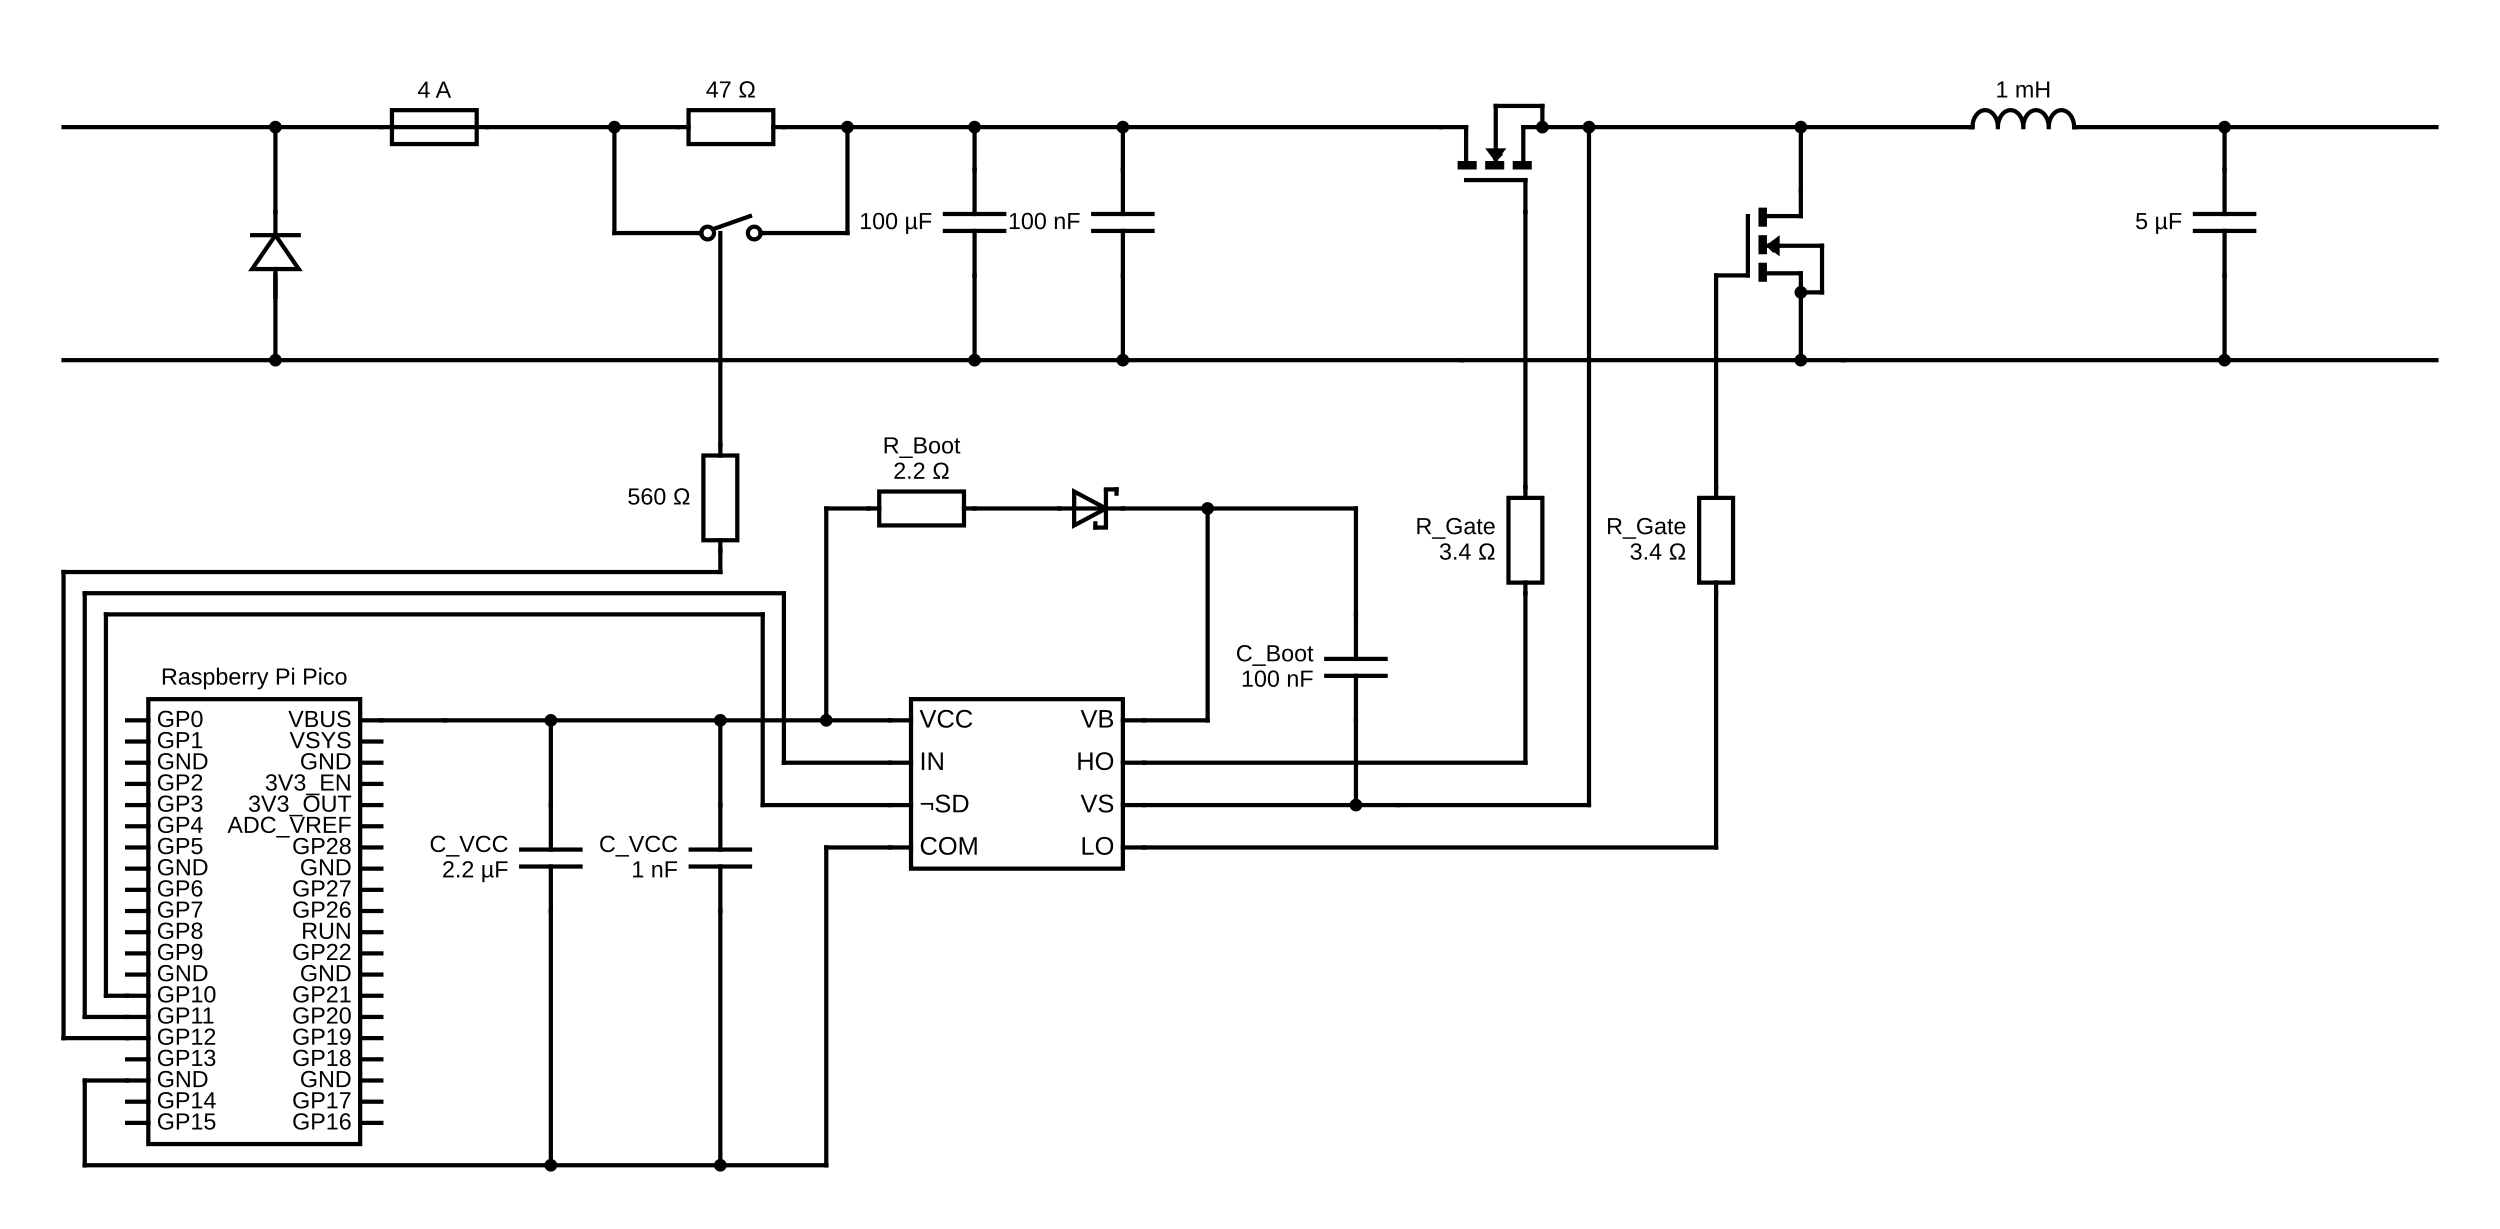
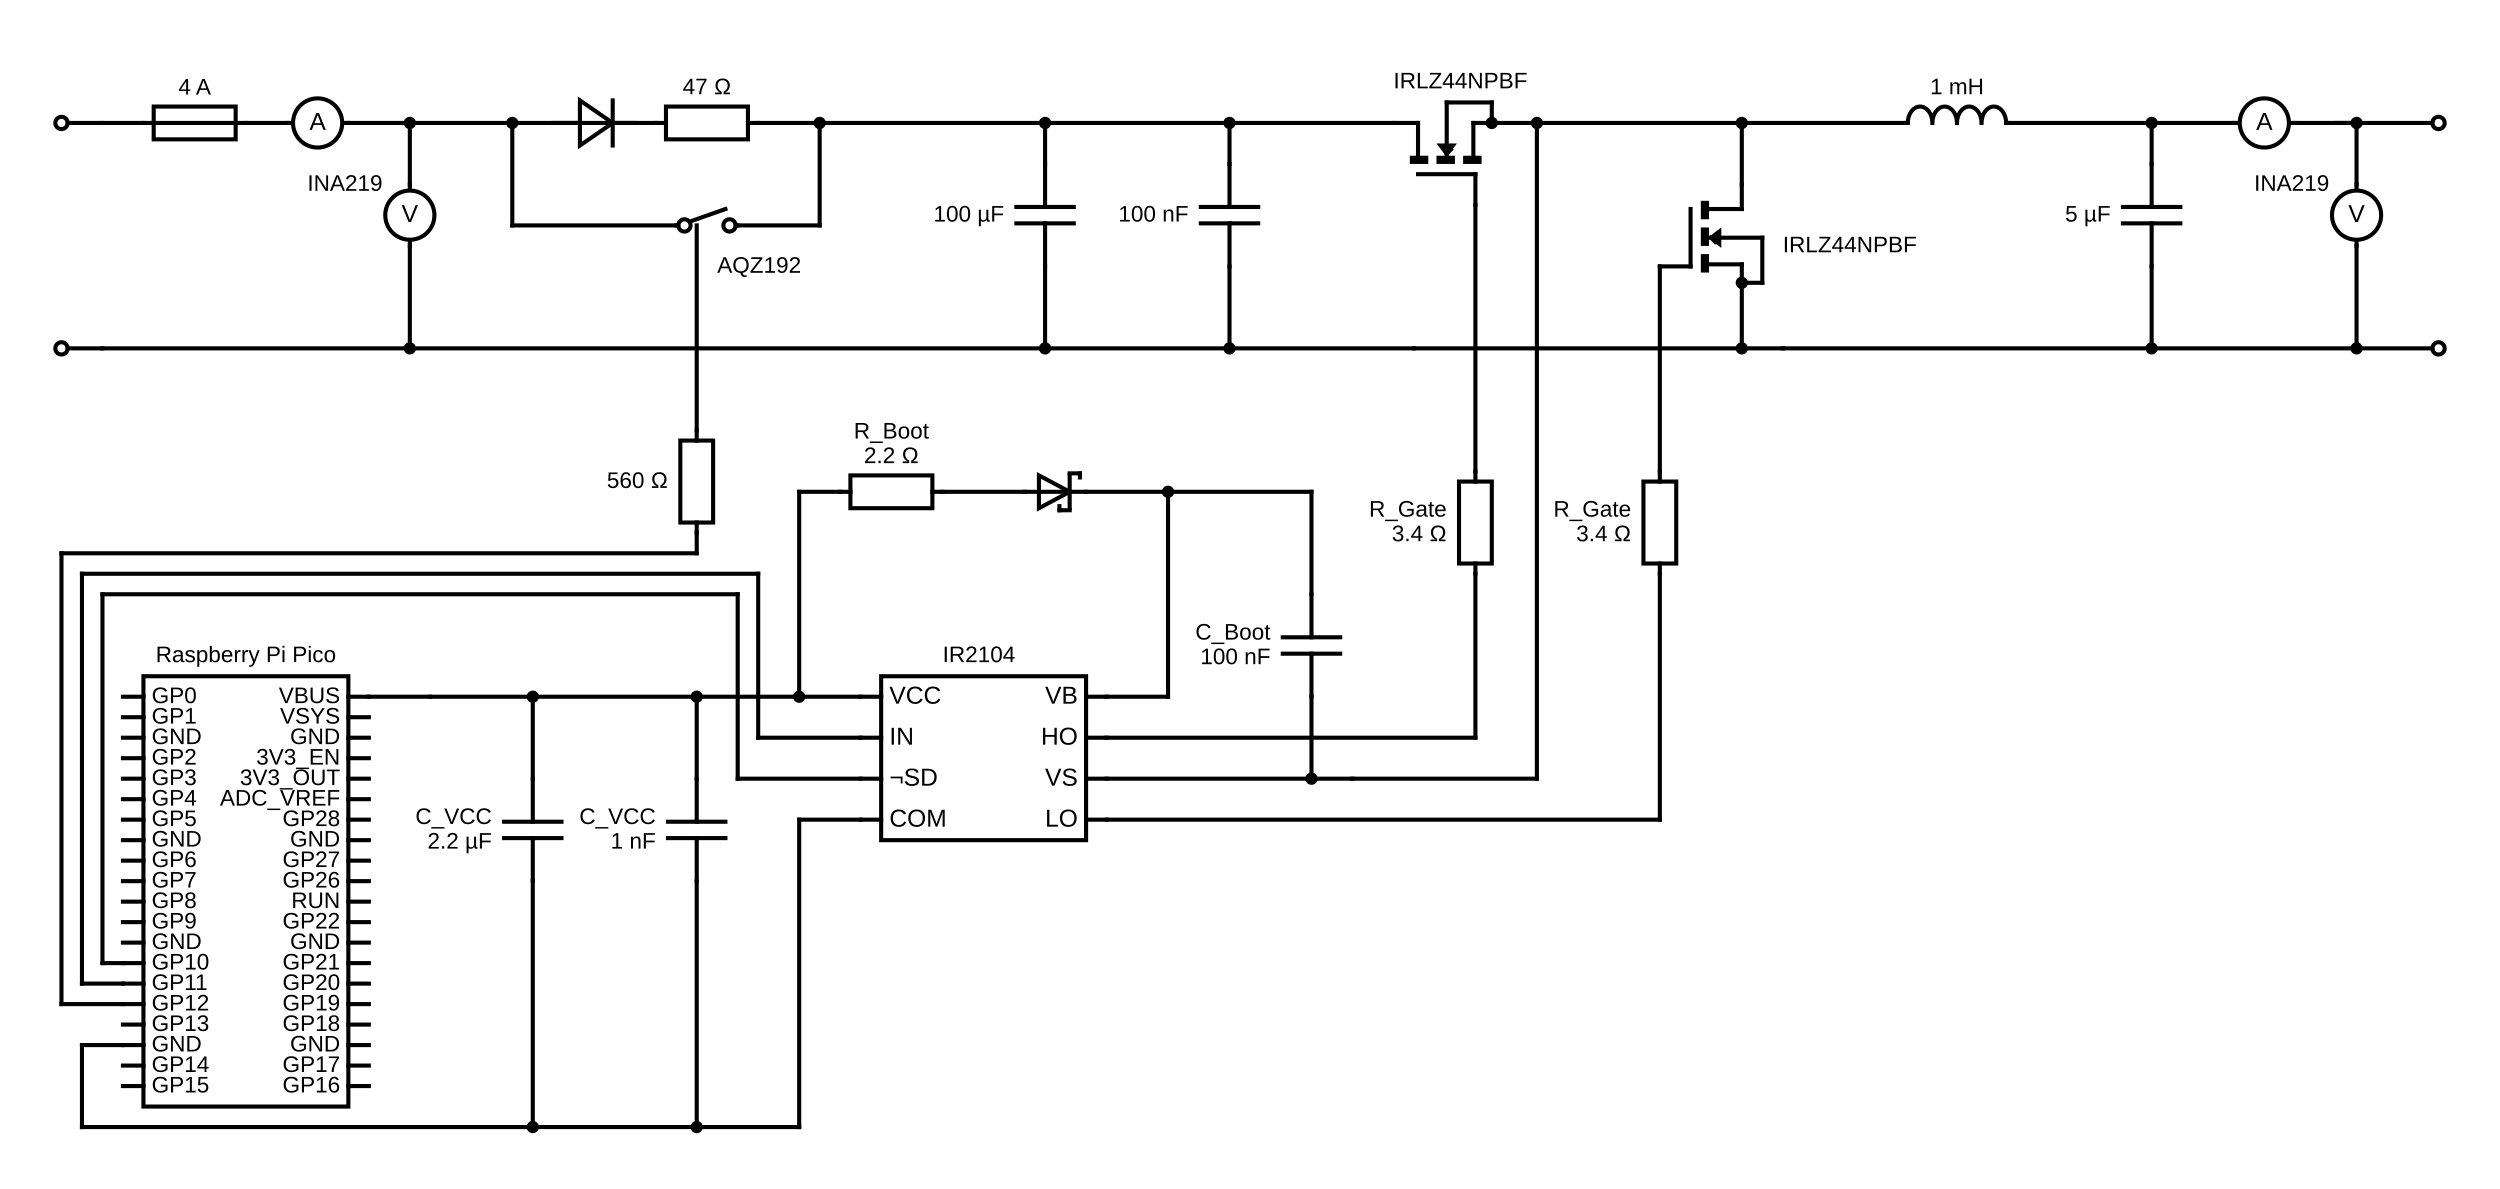
- <svg xmlns="http://www.w3.org/2000/svg" version="1.1" width="1180" height="580">
+ <svg xmlns="http://www.w3.org/2000/svg" version="1.1" width="1220" height="580">
+   <text x="350" y="130" style="font-family:Arial;font-size:11px;text-anchor:start" dominant-baseline="middle" transform="rotate(0, 350, 130)">AQZ192</text>
+   <text x="1100" y="90" style="font-family:Arial;font-size:11px;text-anchor:start" dominant-baseline="middle" transform="rotate(0, 1100, 90)">INA219</text>
+   <text x="150" y="90" style="font-family:Arial;font-size:11px;text-anchor:start" dominant-baseline="middle" transform="rotate(0, 150, 90)">INA219</text>
+   <text x="870" y="120" style="font-family:Arial;font-size:11px;text-anchor:start" dominant-baseline="middle" transform="rotate(0, 870, 120)">IRLZ44NPBF</text>
+   <text x="680" y="40" style="font-family:Arial;font-size:11px;text-anchor:start" dominant-baseline="middle" transform="rotate(0, 680, 40)">IRLZ44NPBF</text>
+   <line x1="120" y1="60" x2="140" y2="60" style="stroke:rgb(0, 0, 0);stroke-linecap:square;stroke-width:2" />
+   <line x1="200" y1="60" x2="200" y2="90" style="stroke:rgb(0, 0, 0);stroke-linecap:square;stroke-width:2" />
+   <line x1="200" y1="120" x2="200" y2="170" style="stroke:rgb(0, 0, 0);stroke-linecap:square;stroke-width:2" />
+   <line x1="1150" y1="60" x2="1150" y2="90" style="stroke:rgb(0, 0, 0);stroke-linecap:square;stroke-width:2" />
+   <line x1="1120" y1="60" x2="1150" y2="60" style="stroke:rgb(0, 0, 0);stroke-linecap:square;stroke-width:2" />
+   <line x1="1150" y1="120" x2="1150" y2="170" style="stroke:rgb(0, 0, 0);stroke-linecap:square;stroke-width:2" />
+   <line x1="140" y1="60" x2="142" y2="60" style="stroke:rgb(0, 0, 0);stroke-linecap:square;stroke-width:2" />
+   <line x1="168" y1="60" x2="170" y2="60" style="stroke:rgb(0, 0, 0);stroke-linecap:square;stroke-width:2" />
+   <ellipse cx="155" cy="60" rx="12" ry="12" style="fill-opacity:0;fill:rgb(0, 0, 0);stroke:rgb(0, 0, 0);stroke-width:2" />
+   <text x="155" y="60" style="font-family:Arial;font-size:12px;text-anchor:middle" dominant-baseline="middle" transform="rotate(0, 155, 60)">A</text>
+   <line x1="200" y1="90" x2="200" y2="92" style="stroke:rgb(0, 0, 0);stroke-linecap:square;stroke-width:2" />
+   <line x1="200" y1="118" x2="200" y2="120" style="stroke:rgb(0, 0, 0);stroke-linecap:square;stroke-width:2" />
+   <ellipse cx="200" cy="105" rx="12" ry="12" style="fill-opacity:0;fill:rgb(0, 0, 0);stroke:rgb(0, 0, 0);stroke-width:2" />
+   <text x="200" y="105" style="font-family:Arial;font-size:12px;text-anchor:middle" dominant-baseline="middle" transform="rotate(0, 200, 105)">V</text>
+   <text x="22" y="170" style="font-family:Arial;font-size:12px;text-anchor:end" dominant-baseline="middle" transform="rotate(0, 22, 170)" />
+   <line x1="33" y1="170" x2="50" y2="170" style="stroke:rgb(0, 0, 0);stroke-linecap:square;stroke-width:2" />
+   <ellipse cx="30" cy="170" rx="3" ry="3" style="fill-opacity:0;fill:rgb(0, 0, 0);stroke:rgb(0, 0, 0);stroke-width:2" />
+   <text x="1198" y="170" style="font-family:Arial;font-size:12px;text-anchor:start" dominant-baseline="middle" transform="rotate(0, 1198, 170)" />
+   <line x1="1150" y1="170" x2="1187" y2="170" style="stroke:rgb(0, 0, 0);stroke-linecap:square;stroke-width:2" />
+   <ellipse cx="1190" cy="170" rx="3" ry="3" style="fill-opacity:0;fill:rgb(0, 0, 0);stroke:rgb(0, 0, 0);stroke-width:2" />
+   <text x="22" y="60" style="font-family:Arial;font-size:12px;text-anchor:end" dominant-baseline="middle" transform="rotate(0, 22, 60)" />
+   <line x1="33" y1="60" x2="50" y2="60" style="stroke:rgb(0, 0, 0);stroke-linecap:square;stroke-width:2" />
+   <ellipse cx="30" cy="60" rx="3" ry="3" style="fill-opacity:0;fill:rgb(0, 0, 0);stroke:rgb(0, 0, 0);stroke-width:2" />
+   <text x="1198" y="60" style="font-family:Arial;font-size:12px;text-anchor:start" dominant-baseline="middle" transform="rotate(0, 1198, 60)" />
+   <line x1="1140" y1="60" x2="1187" y2="60" style="stroke:rgb(0, 0, 0);stroke-linecap:square;stroke-width:2" />
+   <ellipse cx="1190" cy="60" rx="3" ry="3" style="fill-opacity:0;fill:rgb(0, 0, 0);stroke:rgb(0, 0, 0);stroke-width:2" />
+   <text x="460" y="320" style="font-family:Arial;font-size:11px;text-anchor:start" dominant-baseline="middle" transform="rotate(0, 460, 320)">IR2104</text>
+   <line x1="1090" y1="60" x2="1092" y2="60" style="stroke:rgb(0, 0, 0);stroke-linecap:square;stroke-width:2" />
+   <line x1="1118" y1="60" x2="1120" y2="60" style="stroke:rgb(0, 0, 0);stroke-linecap:square;stroke-width:2" />
+   <ellipse cx="1105" cy="60" rx="12" ry="12" style="fill-opacity:0;fill:rgb(0, 0, 0);stroke:rgb(0, 0, 0);stroke-width:2" />
+   <text x="1105" y="60" style="font-family:Arial;font-size:12px;text-anchor:middle" dominant-baseline="middle" transform="rotate(0, 1105, 60)">A</text>
+   <line x1="1150" y1="90" x2="1150" y2="92" style="stroke:rgb(0, 0, 0);stroke-linecap:square;stroke-width:2" />
+   <line x1="1150" y1="118" x2="1150" y2="120" style="stroke:rgb(0, 0, 0);stroke-linecap:square;stroke-width:2" />
+   <ellipse cx="1150" cy="105" rx="12" ry="12" style="fill-opacity:0;fill:rgb(0, 0, 0);stroke:rgb(0, 0, 0);stroke-width:2" />
+   <text x="1150" y="105" style="font-family:Arial;font-size:12px;text-anchor:middle" dominant-baseline="middle" transform="rotate(0, 1150, 105)">V</text>
  <line x1="30" y1="270" x2="30" y2="490" style="stroke:rgb(0, 0, 0);stroke-linecap:square;stroke-width:2" />
  <line x1="30" y1="490" x2="60" y2="490" style="stroke:rgb(0, 0, 0);stroke-linecap:square;stroke-width:2" />
  <line x1="40" y1="280" x2="40" y2="480" style="stroke:rgb(0, 0, 0);stroke-linecap:square;stroke-width:2" />
  <line x1="40" y1="480" x2="60" y2="480" style="stroke:rgb(0, 0, 0);stroke-linecap:square;stroke-width:2" />
  <line x1="50" y1="290" x2="50" y2="470" style="stroke:rgb(0, 0, 0);stroke-linecap:square;stroke-width:2" />
  <line x1="50" y1="470" x2="60" y2="470" style="stroke:rgb(0, 0, 0);stroke-linecap:square;stroke-width:2" />
  <line x1="30" y1="270" x2="340" y2="270" style="stroke:rgb(0, 0, 0);stroke-linecap:square;stroke-width:2" />
  <line x1="340" y1="260" x2="340" y2="270" style="stroke:rgb(0, 0, 0);stroke-linecap:square;stroke-width:2" />
  <line x1="50" y1="290" x2="360" y2="290" style="stroke:rgb(0, 0, 0);stroke-linecap:square;stroke-width:2" />
  <line x1="360" y1="290" x2="360" y2="380" style="stroke:rgb(0, 0, 0);stroke-linecap:square;stroke-width:2" />
  <line x1="360" y1="380" x2="420" y2="380" style="stroke:rgb(0, 0, 0);stroke-linecap:square;stroke-width:2" />
  <line x1="40" y1="280" x2="370" y2="280" style="stroke:rgb(0, 0, 0);stroke-linecap:square;stroke-width:2" />
  <line x1="370" y1="280" x2="370" y2="360" style="stroke:rgb(0, 0, 0);stroke-linecap:square;stroke-width:2" />
  <line x1="370" y1="360" x2="420" y2="360" style="stroke:rgb(0, 0, 0);stroke-linecap:square;stroke-width:2" />
  <line x1="340" y1="110" x2="340" y2="210" style="stroke:rgb(0, 0, 0);stroke-linecap:square;stroke-width:2" />
  <line x1="340" y1="210" x2="340" y2="215" style="stroke:rgb(0, 0, 0);stroke-linecap:square;stroke-width:2" />
  <line x1="340" y1="255" x2="340" y2="260" style="stroke:rgb(0, 0, 0);stroke-linecap:square;stroke-width:2" />
  <rect x="332" y="215" width="16" height="40" style="fill-opacity:0;fill:rgb(0, 0, 0);stroke:rgb(0, 0, 0);stroke-width:2" />
  <text x="326" y="235" style="font-family:Arial;font-size:11px;text-anchor:end" dominant-baseline="middle" transform="rotate(0, 326, 235)">560 Ω</text>
  <line x1="40" y1="510" x2="60" y2="510" style="stroke:rgb(0, 0, 0);stroke-linecap:square;stroke-width:2" />
  <line x1="180" y1="340" x2="210" y2="340" style="stroke:rgb(0, 0, 0);stroke-linecap:square;stroke-width:2" />
  <line x1="340" y1="430" x2="340" y2="550" style="stroke:rgb(0, 0, 0);stroke-linecap:square;stroke-width:2" />
  <line x1="340" y1="340" x2="340" y2="380" style="stroke:rgb(0, 0, 0);stroke-linecap:square;stroke-width:2" />
  <line x1="340" y1="380" x2="340" y2="401" style="stroke:rgb(0, 0, 0);stroke-linecap:square;stroke-width:2" />
  <line x1="340" y1="409" x2="340" y2="430" style="stroke:rgb(0, 0, 0);stroke-linecap:square;stroke-width:2" />
  <line x1="326" y1="401" x2="354" y2="401" style="stroke:rgb(0, 0, 0);stroke-linecap:square;stroke-width:2" />
  <line x1="326" y1="409" x2="354" y2="409" style="stroke:rgb(0, 0, 0);stroke-linecap:square;stroke-width:2" />
  <text x="320" y="411" style="font-family:Arial;font-size:11px;text-anchor:end" dominant-baseline="middle" transform="rotate(0, 320, 411)">1 nF</text>
  <text x="320" y="399" style="font-family:Arial;font-size:11px;text-anchor:end" dominant-baseline="middle" transform="rotate(0, 320, 399)">C_VCC</text>
  <line x1="720" y1="280" x2="720" y2="360" style="stroke:rgb(0, 0, 0);stroke-linecap:square;stroke-width:2" />
  <line x1="540" y1="360" x2="720" y2="360" style="stroke:rgb(0, 0, 0);stroke-linecap:square;stroke-width:2" />
  <line x1="810" y1="280" x2="810" y2="400" style="stroke:rgb(0, 0, 0);stroke-linecap:square;stroke-width:2" />
  <line x1="810" y1="130" x2="810" y2="230" style="stroke:rgb(0, 0, 0);stroke-linecap:square;stroke-width:2" />
  <line x1="750" y1="60" x2="750" y2="380" style="stroke:rgb(0, 0, 0);stroke-linecap:square;stroke-width:2" />
  <line x1="660" y1="380" x2="750" y2="380" style="stroke:rgb(0, 0, 0);stroke-linecap:square;stroke-width:2" />
  <line x1="720" y1="100" x2="720" y2="230" style="stroke:rgb(0, 0, 0);stroke-linecap:square;stroke-width:2" />
  <line x1="540" y1="400" x2="810" y2="400" style="stroke:rgb(0, 0, 0);stroke-linecap:square;stroke-width:2" />
  <line x1="720" y1="230" x2="720" y2="235" style="stroke:rgb(0, 0, 0);stroke-linecap:square;stroke-width:2" />
  <line x1="720" y1="275" x2="720" y2="280" style="stroke:rgb(0, 0, 0);stroke-linecap:square;stroke-width:2" />
  <rect x="712" y="235" width="16" height="40" style="fill-opacity:0;fill:rgb(0, 0, 0);stroke:rgb(0, 0, 0);stroke-width:2" />
  <text x="706" y="261" style="font-family:Arial;font-size:11px;text-anchor:end" dominant-baseline="middle" transform="rotate(0, 706, 261)">3.4 Ω</text>
  <text x="706" y="249" style="font-family:Arial;font-size:11px;text-anchor:end" dominant-baseline="middle" transform="rotate(0, 706, 249)">R_Gate</text>
  <line x1="810" y1="230" x2="810" y2="235" style="stroke:rgb(0, 0, 0);stroke-linecap:square;stroke-width:2" />
  <line x1="810" y1="275" x2="810" y2="280" style="stroke:rgb(0, 0, 0);stroke-linecap:square;stroke-width:2" />
  <rect x="802" y="235" width="16" height="40" style="fill-opacity:0;fill:rgb(0, 0, 0);stroke:rgb(0, 0, 0);stroke-width:2" />
  <text x="796" y="261" style="font-family:Arial;font-size:11px;text-anchor:end" dominant-baseline="middle" transform="rotate(0, 796, 261)">3.4 Ω</text>
  <text x="796" y="249" style="font-family:Arial;font-size:11px;text-anchor:end" dominant-baseline="middle" transform="rotate(0, 796, 249)">R_Gate</text>
  <line x1="640" y1="340" x2="640" y2="380" style="stroke:rgb(0, 0, 0);stroke-linecap:square;stroke-width:2" />
  <line x1="540" y1="380" x2="660" y2="380" style="stroke:rgb(0, 0, 0);stroke-linecap:square;stroke-width:2" />
  <line x1="570" y1="240" x2="570" y2="340" style="stroke:rgb(0, 0, 0);stroke-linecap:square;stroke-width:2" />
  <line x1="540" y1="340" x2="570" y2="340" style="stroke:rgb(0, 0, 0);stroke-linecap:square;stroke-width:2" />
  <line x1="640" y1="240" x2="640" y2="290" style="stroke:rgb(0, 0, 0);stroke-linecap:square;stroke-width:2" />
  <line x1="640" y1="290" x2="640" y2="311" style="stroke:rgb(0, 0, 0);stroke-linecap:square;stroke-width:2" />
  <line x1="640" y1="319" x2="640" y2="340" style="stroke:rgb(0, 0, 0);stroke-linecap:square;stroke-width:2" />
  <line x1="626" y1="311" x2="654" y2="311" style="stroke:rgb(0, 0, 0);stroke-linecap:square;stroke-width:2" />
  <line x1="626" y1="319" x2="654" y2="319" style="stroke:rgb(0, 0, 0);stroke-linecap:square;stroke-width:2" />
  <text x="620" y="321" style="font-family:Arial;font-size:11px;text-anchor:end" dominant-baseline="middle" transform="rotate(0, 620, 321)">100 nF</text>
  <text x="620" y="309" style="font-family:Arial;font-size:11px;text-anchor:end" dominant-baseline="middle" transform="rotate(0, 620, 309)">C_Boot</text>
  <line x1="530" y1="240" x2="640" y2="240" style="stroke:rgb(0, 0, 0);stroke-linecap:square;stroke-width:2" />
  <line x1="460" y1="240" x2="500" y2="240" style="stroke:rgb(0, 0, 0);stroke-linecap:square;stroke-width:2" />
  <line x1="390" y1="240" x2="410" y2="240" style="stroke:rgb(0, 0, 0);stroke-linecap:square;stroke-width:2" />
  <line x1="390" y1="240" x2="390" y2="340" style="stroke:rgb(0, 0, 0);stroke-linecap:square;stroke-width:2" />
  <line x1="410" y1="240" x2="415" y2="240" style="stroke:rgb(0, 0, 0);stroke-linecap:square;stroke-width:2" />
  <line x1="455" y1="240" x2="460" y2="240" style="stroke:rgb(0, 0, 0);stroke-linecap:square;stroke-width:2" />
  <rect x="415" y="232" width="40" height="16" style="fill-opacity:0;fill:rgb(0, 0, 0);stroke:rgb(0, 0, 0);stroke-width:2" />
  <text x="435" y="226" style="font-family:Arial;font-size:11px;text-anchor:middle" dominant-baseline="baseline" transform="rotate(0, 435, 226)">2.2 Ω</text>
  <text x="435" y="214" style="font-family:Arial;font-size:11px;text-anchor:middle" dominant-baseline="baseline" transform="rotate(0, 435, 214)">R_Boot</text>
  <line x1="260" y1="430" x2="260" y2="550" style="stroke:rgb(0, 0, 0);stroke-linecap:square;stroke-width:2" />
  <line x1="260" y1="340" x2="260" y2="380" style="stroke:rgb(0, 0, 0);stroke-linecap:square;stroke-width:2" />
  <line x1="260" y1="380" x2="260" y2="401" style="stroke:rgb(0, 0, 0);stroke-linecap:square;stroke-width:2" />
  <line x1="260" y1="409" x2="260" y2="430" style="stroke:rgb(0, 0, 0);stroke-linecap:square;stroke-width:2" />
  <line x1="246" y1="401" x2="274" y2="401" style="stroke:rgb(0, 0, 0);stroke-linecap:square;stroke-width:2" />
  <line x1="246" y1="409" x2="274" y2="409" style="stroke:rgb(0, 0, 0);stroke-linecap:square;stroke-width:2" />
  <text x="240" y="411" style="font-family:Arial;font-size:11px;text-anchor:end" dominant-baseline="middle" transform="rotate(0, 240, 411)">2.2 µF</text>
  <text x="240" y="399" style="font-family:Arial;font-size:11px;text-anchor:end" dominant-baseline="middle" transform="rotate(0, 240, 399)">C_VCC</text>
  <line x1="390" y1="400" x2="420" y2="400" style="stroke:rgb(0, 0, 0);stroke-linecap:square;stroke-width:2" />
  <line x1="390" y1="400" x2="390" y2="550" style="stroke:rgb(0, 0, 0);stroke-linecap:square;stroke-width:2" />
  <line x1="40" y1="550" x2="390" y2="550" style="stroke:rgb(0, 0, 0);stroke-linecap:square;stroke-width:2" />
  <line x1="40" y1="510" x2="40" y2="550" style="stroke:rgb(0, 0, 0);stroke-linecap:square;stroke-width:2" />
  <line x1="210" y1="340" x2="420" y2="340" style="stroke:rgb(0, 0, 0);stroke-linecap:square;stroke-width:2" />
  <line x1="500" y1="240" x2="530" y2="240" style="stroke:rgb(0, 0, 0);stroke-linecap:square;stroke-width:2" />
  <path d="M 522,240 M 522,232 L 522,248 M 522,240 L 507,248 L 507,232 L 522,240" style="fill-opacity:0;fill:rgb(0, 0, 0);stroke:rgb(0, 0, 0);stroke-linecap:square;stroke-width:2" />
  <line x1="522" y1="249" x2="517" y2="249" style="stroke:rgb(0, 0, 0);stroke-linecap:square;stroke-width:2" />
  <line x1="517" y1="249" x2="517" y2="247" style="stroke:rgb(0, 0, 0);stroke-linecap:square;stroke-width:2" />
  <line x1="522" y1="231" x2="527" y2="231" style="stroke:rgb(0, 0, 0);stroke-linecap:square;stroke-width:2" />
  <line x1="527" y1="231" x2="527" y2="233" style="stroke:rgb(0, 0, 0);stroke-linecap:square;stroke-width:2" />
  <rect x="430" y="330" width="100" height="80" style="fill-opacity:0;fill:rgb(0, 0, 0);stroke:rgb(0, 0, 0);stroke-width:2" />
  <line x1="420" y1="340" x2="430" y2="340" style="stroke:rgb(0, 0, 0);stroke-linecap:square;stroke-width:2" />
  <line x1="420" y1="360" x2="430" y2="360" style="stroke:rgb(0, 0, 0);stroke-linecap:square;stroke-width:2" />
  <line x1="530" y1="340" x2="540" y2="340" style="stroke:rgb(0, 0, 0);stroke-linecap:square;stroke-width:2" />
  <line x1="530" y1="360" x2="540" y2="360" style="stroke:rgb(0, 0, 0);stroke-linecap:square;stroke-width:2" />
  <text x="434" y="340" style="font-family:Arial;font-size:12px;text-anchor:start" dominant-baseline="middle" transform="rotate(0, 434, 340)">VCC</text>
  <text x="434" y="360" style="font-family:Arial;font-size:12px;text-anchor:start" dominant-baseline="middle" transform="rotate(0, 434, 360)">IN</text>
  <text x="526" y="340" style="font-family:Arial;font-size:12px;text-anchor:end" dominant-baseline="middle" transform="rotate(0, 526, 340)">VB</text>
  <text x="526" y="360" style="font-family:Arial;font-size:12px;text-anchor:end" dominant-baseline="middle" transform="rotate(0, 526, 360)">HO</text>
  <line x1="420" y1="380" x2="430" y2="380" style="stroke:rgb(0, 0, 0);stroke-linecap:square;stroke-width:2" />
  <line x1="530" y1="380" x2="540" y2="380" style="stroke:rgb(0, 0, 0);stroke-linecap:square;stroke-width:2" />
  <text x="434" y="380" style="font-family:Arial;font-size:12px;text-anchor:start" dominant-baseline="middle" transform="rotate(0, 434, 380)">¬SD</text>
  <text x="526" y="380" style="font-family:Arial;font-size:12px;text-anchor:end" dominant-baseline="middle" transform="rotate(0, 526, 380)">VS</text>
  <line x1="420" y1="400" x2="430" y2="400" style="stroke:rgb(0, 0, 0);stroke-linecap:square;stroke-width:2" />
  <line x1="530" y1="400" x2="540" y2="400" style="stroke:rgb(0, 0, 0);stroke-linecap:square;stroke-width:2" />
  <text x="434" y="400" style="font-family:Arial;font-size:12px;text-anchor:start" dominant-baseline="middle" transform="rotate(0, 434, 400)">COM</text>
  <text x="526" y="400" style="font-family:Arial;font-size:12px;text-anchor:end" dominant-baseline="middle" transform="rotate(0, 526, 400)">LO</text>
-   <line x1="130" y1="140" x2="130" y2="127" style="stroke:rgb(0, 0, 0);stroke-linecap:square;stroke-width:2" />
-   <path d="M 130,127 L 141,127 L 130,111 L 119,127 L 130,127" style="fill-opacity:0;fill:rgb(0, 0, 0);stroke:rgb(0, 0, 0);stroke-linecap:square;stroke-width:2" />
-   <line x1="130" y1="111" x2="130" y2="100" style="stroke:rgb(0, 0, 0);stroke-linecap:square;stroke-width:2" />
-   <line x1="141" y1="111" x2="119" y2="111" style="stroke:rgb(0, 0, 0);stroke-linecap:square;stroke-width:2" />
+   <line x1="270" y1="60" x2="283" y2="60" style="stroke:rgb(0, 0, 0);stroke-linecap:square;stroke-width:2" />
+   <path d="M 283,60 L 283,71 L 299,60 L 283,49 L 283,60" style="fill-opacity:0;fill:rgb(0, 0, 0);stroke:rgb(0, 0, 0);stroke-linecap:square;stroke-width:2" />
+   <line x1="299" y1="60" x2="310" y2="60" style="stroke:rgb(0, 0, 0);stroke-linecap:square;stroke-width:2" />
+   <line x1="299" y1="71" x2="299" y2="49" style="stroke:rgb(0, 0, 0);stroke-linecap:square;stroke-width:2" />
  <text x="120" y="320" style="font-family:Arial;font-size:11px;text-anchor:middle" dominant-baseline="middle" transform="rotate(0, 120, 320)">Raspberry Pi Pico</text>
  <rect x="70" y="330" width="100" height="210" style="fill-opacity:0;fill:rgb(0, 0, 0);stroke:rgb(0, 0, 0);stroke-width:2" />
  <line x1="60" y1="340" x2="70" y2="340" style="stroke:rgb(0, 0, 0);stroke-linecap:square;stroke-width:2" />
  <text x="74" y="340" style="font-family:Arial;font-size:11px;text-anchor:start" dominant-baseline="middle" transform="rotate(0, 74, 340)">GP0</text>
  <line x1="170" y1="340" x2="180" y2="340" style="stroke:rgb(0, 0, 0);stroke-linecap:square;stroke-width:2" />
  <text x="166" y="340" style="font-family:Arial;font-size:11px;text-anchor:end" dominant-baseline="middle" transform="rotate(0, 166, 340)">VBUS</text>
  <line x1="60" y1="350" x2="70" y2="350" style="stroke:rgb(0, 0, 0);stroke-linecap:square;stroke-width:2" />
  <text x="74" y="350" style="font-family:Arial;font-size:11px;text-anchor:start" dominant-baseline="middle" transform="rotate(0, 74, 350)">GP1</text>
  <line x1="170" y1="350" x2="180" y2="350" style="stroke:rgb(0, 0, 0);stroke-linecap:square;stroke-width:2" />
  <text x="166" y="350" style="font-family:Arial;font-size:11px;text-anchor:end" dominant-baseline="middle" transform="rotate(0, 166, 350)">VSYS</text>
  <line x1="60" y1="360" x2="70" y2="360" style="stroke:rgb(0, 0, 0);stroke-linecap:square;stroke-width:2" />
  <text x="74" y="360" style="font-family:Arial;font-size:11px;text-anchor:start" dominant-baseline="middle" transform="rotate(0, 74, 360)">GND</text>
  <line x1="170" y1="360" x2="180" y2="360" style="stroke:rgb(0, 0, 0);stroke-linecap:square;stroke-width:2" />
  <text x="166" y="360" style="font-family:Arial;font-size:11px;text-anchor:end" dominant-baseline="middle" transform="rotate(0, 166, 360)">GND</text>
  <line x1="60" y1="370" x2="70" y2="370" style="stroke:rgb(0, 0, 0);stroke-linecap:square;stroke-width:2" />
  <text x="74" y="370" style="font-family:Arial;font-size:11px;text-anchor:start" dominant-baseline="middle" transform="rotate(0, 74, 370)">GP2</text>
  <line x1="170" y1="370" x2="180" y2="370" style="stroke:rgb(0, 0, 0);stroke-linecap:square;stroke-width:2" />
  <text x="166" y="370" style="font-family:Arial;font-size:11px;text-anchor:end" dominant-baseline="middle" transform="rotate(0, 166, 370)">3V3_EN</text>
  <line x1="60" y1="380" x2="70" y2="380" style="stroke:rgb(0, 0, 0);stroke-linecap:square;stroke-width:2" />
  <text x="74" y="380" style="font-family:Arial;font-size:11px;text-anchor:start" dominant-baseline="middle" transform="rotate(0, 74, 380)">GP3</text>
  <line x1="170" y1="380" x2="180" y2="380" style="stroke:rgb(0, 0, 0);stroke-linecap:square;stroke-width:2" />
  <text x="166" y="380" style="font-family:Arial;font-size:11px;text-anchor:end" dominant-baseline="middle" transform="rotate(0, 166, 380)">3V3_OUT</text>
  <line x1="60" y1="390" x2="70" y2="390" style="stroke:rgb(0, 0, 0);stroke-linecap:square;stroke-width:2" />
  <text x="74" y="390" style="font-family:Arial;font-size:11px;text-anchor:start" dominant-baseline="middle" transform="rotate(0, 74, 390)">GP4</text>
  <line x1="170" y1="390" x2="180" y2="390" style="stroke:rgb(0, 0, 0);stroke-linecap:square;stroke-width:2" />
  <text x="166" y="390" style="font-family:Arial;font-size:11px;text-anchor:end" dominant-baseline="middle" transform="rotate(0, 166, 390)">ADC_VREF</text>
  <line x1="60" y1="400" x2="70" y2="400" style="stroke:rgb(0, 0, 0);stroke-linecap:square;stroke-width:2" />
  <text x="74" y="400" style="font-family:Arial;font-size:11px;text-anchor:start" dominant-baseline="middle" transform="rotate(0, 74, 400)">GP5</text>
  <line x1="170" y1="400" x2="180" y2="400" style="stroke:rgb(0, 0, 0);stroke-linecap:square;stroke-width:2" />
  <text x="166" y="400" style="font-family:Arial;font-size:11px;text-anchor:end" dominant-baseline="middle" transform="rotate(0, 166, 400)">GP28</text>
  <line x1="60" y1="410" x2="70" y2="410" style="stroke:rgb(0, 0, 0);stroke-linecap:square;stroke-width:2" />
  <text x="74" y="410" style="font-family:Arial;font-size:11px;text-anchor:start" dominant-baseline="middle" transform="rotate(0, 74, 410)">GND</text>
  <line x1="170" y1="410" x2="180" y2="410" style="stroke:rgb(0, 0, 0);stroke-linecap:square;stroke-width:2" />
  <text x="166" y="410" style="font-family:Arial;font-size:11px;text-anchor:end" dominant-baseline="middle" transform="rotate(0, 166, 410)">GND</text>
  <line x1="60" y1="420" x2="70" y2="420" style="stroke:rgb(0, 0, 0);stroke-linecap:square;stroke-width:2" />
  <text x="74" y="420" style="font-family:Arial;font-size:11px;text-anchor:start" dominant-baseline="middle" transform="rotate(0, 74, 420)">GP6</text>
  <line x1="170" y1="420" x2="180" y2="420" style="stroke:rgb(0, 0, 0);stroke-linecap:square;stroke-width:2" />
  <text x="166" y="420" style="font-family:Arial;font-size:11px;text-anchor:end" dominant-baseline="middle" transform="rotate(0, 166, 420)">GP27</text>
  <line x1="60" y1="430" x2="70" y2="430" style="stroke:rgb(0, 0, 0);stroke-linecap:square;stroke-width:2" />
  <text x="74" y="430" style="font-family:Arial;font-size:11px;text-anchor:start" dominant-baseline="middle" transform="rotate(0, 74, 430)">GP7</text>
  <line x1="170" y1="430" x2="180" y2="430" style="stroke:rgb(0, 0, 0);stroke-linecap:square;stroke-width:2" />
  <text x="166" y="430" style="font-family:Arial;font-size:11px;text-anchor:end" dominant-baseline="middle" transform="rotate(0, 166, 430)">GP26</text>
  <line x1="60" y1="440" x2="70" y2="440" style="stroke:rgb(0, 0, 0);stroke-linecap:square;stroke-width:2" />
  <text x="74" y="440" style="font-family:Arial;font-size:11px;text-anchor:start" dominant-baseline="middle" transform="rotate(0, 74, 440)">GP8</text>
  <line x1="170" y1="440" x2="180" y2="440" style="stroke:rgb(0, 0, 0);stroke-linecap:square;stroke-width:2" />
  <text x="166" y="440" style="font-family:Arial;font-size:11px;text-anchor:end" dominant-baseline="middle" transform="rotate(0, 166, 440)">RUN</text>
  <line x1="60" y1="450" x2="70" y2="450" style="stroke:rgb(0, 0, 0);stroke-linecap:square;stroke-width:2" />
  <text x="74" y="450" style="font-family:Arial;font-size:11px;text-anchor:start" dominant-baseline="middle" transform="rotate(0, 74, 450)">GP9</text>
  <line x1="170" y1="450" x2="180" y2="450" style="stroke:rgb(0, 0, 0);stroke-linecap:square;stroke-width:2" />
  <text x="166" y="450" style="font-family:Arial;font-size:11px;text-anchor:end" dominant-baseline="middle" transform="rotate(0, 166, 450)">GP22</text>
  <line x1="60" y1="460" x2="70" y2="460" style="stroke:rgb(0, 0, 0);stroke-linecap:square;stroke-width:2" />
  <text x="74" y="460" style="font-family:Arial;font-size:11px;text-anchor:start" dominant-baseline="middle" transform="rotate(0, 74, 460)">GND</text>
  <line x1="170" y1="460" x2="180" y2="460" style="stroke:rgb(0, 0, 0);stroke-linecap:square;stroke-width:2" />
  <text x="166" y="460" style="font-family:Arial;font-size:11px;text-anchor:end" dominant-baseline="middle" transform="rotate(0, 166, 460)">GND</text>
  <line x1="60" y1="470" x2="70" y2="470" style="stroke:rgb(0, 0, 0);stroke-linecap:square;stroke-width:2" />
  <text x="74" y="470" style="font-family:Arial;font-size:11px;text-anchor:start" dominant-baseline="middle" transform="rotate(0, 74, 470)">GP10</text>
  <line x1="170" y1="470" x2="180" y2="470" style="stroke:rgb(0, 0, 0);stroke-linecap:square;stroke-width:2" />
  <text x="166" y="470" style="font-family:Arial;font-size:11px;text-anchor:end" dominant-baseline="middle" transform="rotate(0, 166, 470)">GP21</text>
  <line x1="60" y1="480" x2="70" y2="480" style="stroke:rgb(0, 0, 0);stroke-linecap:square;stroke-width:2" />
  <text x="74" y="480" style="font-family:Arial;font-size:11px;text-anchor:start" dominant-baseline="middle" transform="rotate(0, 74, 480)">GP11</text>
  <line x1="170" y1="480" x2="180" y2="480" style="stroke:rgb(0, 0, 0);stroke-linecap:square;stroke-width:2" />
  <text x="166" y="480" style="font-family:Arial;font-size:11px;text-anchor:end" dominant-baseline="middle" transform="rotate(0, 166, 480)">GP20</text>
  <line x1="60" y1="490" x2="70" y2="490" style="stroke:rgb(0, 0, 0);stroke-linecap:square;stroke-width:2" />
  <text x="74" y="490" style="font-family:Arial;font-size:11px;text-anchor:start" dominant-baseline="middle" transform="rotate(0, 74, 490)">GP12</text>
  <line x1="170" y1="490" x2="180" y2="490" style="stroke:rgb(0, 0, 0);stroke-linecap:square;stroke-width:2" />
  <text x="166" y="490" style="font-family:Arial;font-size:11px;text-anchor:end" dominant-baseline="middle" transform="rotate(0, 166, 490)">GP19</text>
  <line x1="60" y1="500" x2="70" y2="500" style="stroke:rgb(0, 0, 0);stroke-linecap:square;stroke-width:2" />
  <text x="74" y="500" style="font-family:Arial;font-size:11px;text-anchor:start" dominant-baseline="middle" transform="rotate(0, 74, 500)">GP13</text>
  <line x1="170" y1="500" x2="180" y2="500" style="stroke:rgb(0, 0, 0);stroke-linecap:square;stroke-width:2" />
  <text x="166" y="500" style="font-family:Arial;font-size:11px;text-anchor:end" dominant-baseline="middle" transform="rotate(0, 166, 500)">GP18</text>
  <line x1="60" y1="510" x2="70" y2="510" style="stroke:rgb(0, 0, 0);stroke-linecap:square;stroke-width:2" />
  <text x="74" y="510" style="font-family:Arial;font-size:11px;text-anchor:start" dominant-baseline="middle" transform="rotate(0, 74, 510)">GND</text>
  <line x1="170" y1="510" x2="180" y2="510" style="stroke:rgb(0, 0, 0);stroke-linecap:square;stroke-width:2" />
  <text x="166" y="510" style="font-family:Arial;font-size:11px;text-anchor:end" dominant-baseline="middle" transform="rotate(0, 166, 510)">GND</text>
  <line x1="60" y1="520" x2="70" y2="520" style="stroke:rgb(0, 0, 0);stroke-linecap:square;stroke-width:2" />
  <text x="74" y="520" style="font-family:Arial;font-size:11px;text-anchor:start" dominant-baseline="middle" transform="rotate(0, 74, 520)">GP14</text>
  <line x1="170" y1="520" x2="180" y2="520" style="stroke:rgb(0, 0, 0);stroke-linecap:square;stroke-width:2" />
  <text x="166" y="520" style="font-family:Arial;font-size:11px;text-anchor:end" dominant-baseline="middle" transform="rotate(0, 166, 520)">GP17</text>
  <line x1="60" y1="530" x2="70" y2="530" style="stroke:rgb(0, 0, 0);stroke-linecap:square;stroke-width:2" />
  <text x="74" y="530" style="font-family:Arial;font-size:11px;text-anchor:start" dominant-baseline="middle" transform="rotate(0, 74, 530)">GP15</text>
  <line x1="170" y1="530" x2="180" y2="530" style="stroke:rgb(0, 0, 0);stroke-linecap:square;stroke-width:2" />
  <text x="166" y="530" style="font-family:Arial;font-size:11px;text-anchor:end" dominant-baseline="middle" transform="rotate(0, 166, 530)">GP16</text>
  <line x1="1050" y1="130" x2="1050" y2="170" style="stroke:rgb(0, 0, 0);stroke-linecap:square;stroke-width:2" />
  <line x1="850" y1="140" x2="850" y2="170" style="stroke:rgb(0, 0, 0);stroke-linecap:square;stroke-width:2" />
  <line x1="870" y1="170" x2="1150" y2="170" style="stroke:rgb(0, 0, 0);stroke-linecap:square;stroke-width:2" />
  <line x1="1050" y1="60" x2="1050" y2="80" style="stroke:rgb(0, 0, 0);stroke-linecap:square;stroke-width:2" />
-   <line x1="980" y1="60" x2="1150" y2="60" style="stroke:rgb(0, 0, 0);stroke-linecap:square;stroke-width:2" />
+   <line x1="980" y1="60" x2="1090" y2="60" style="stroke:rgb(0, 0, 0);stroke-linecap:square;stroke-width:2" />
  <line x1="850" y1="60" x2="930" y2="60" style="stroke:rgb(0, 0, 0);stroke-linecap:square;stroke-width:2" />
  <line x1="690" y1="170" x2="870" y2="170" style="stroke:rgb(0, 0, 0);stroke-linecap:square;stroke-width:2" />
  <line x1="850" y1="60" x2="850" y2="90" style="stroke:rgb(0, 0, 0);stroke-linecap:square;stroke-width:2" />
  <line x1="730" y1="60" x2="850" y2="60" style="stroke:rgb(0, 0, 0);stroke-linecap:square;stroke-width:2" />
-   <line x1="530" y1="130" x2="530" y2="170" style="stroke:rgb(0, 0, 0);stroke-linecap:square;stroke-width:2" />
-   <line x1="460" y1="130" x2="460" y2="170" style="stroke:rgb(0, 0, 0);stroke-linecap:square;stroke-width:2" />
-   <line x1="530" y1="60" x2="530" y2="80" style="stroke:rgb(0, 0, 0);stroke-linecap:square;stroke-width:2" />
-   <line x1="460" y1="60" x2="460" y2="80" style="stroke:rgb(0, 0, 0);stroke-linecap:square;stroke-width:2" />
+   <line x1="510" y1="130" x2="510" y2="170" style="stroke:rgb(0, 0, 0);stroke-linecap:square;stroke-width:2" />
+   <line x1="600" y1="130" x2="600" y2="170" style="stroke:rgb(0, 0, 0);stroke-linecap:square;stroke-width:2" />
+   <line x1="510" y1="60" x2="510" y2="80" style="stroke:rgb(0, 0, 0);stroke-linecap:square;stroke-width:2" />
+   <line x1="600" y1="60" x2="600" y2="80" style="stroke:rgb(0, 0, 0);stroke-linecap:square;stroke-width:2" />
  <line x1="370" y1="60" x2="680" y2="60" style="stroke:rgb(0, 0, 0);stroke-linecap:square;stroke-width:2" />
  <line x1="400" y1="60" x2="400" y2="110" style="stroke:rgb(0, 0, 0);stroke-linecap:square;stroke-width:2" />
  <line x1="360" y1="110" x2="400" y2="110" style="stroke:rgb(0, 0, 0);stroke-linecap:square;stroke-width:2" />
-   <line x1="290" y1="110" x2="330" y2="110" style="stroke:rgb(0, 0, 0);stroke-linecap:square;stroke-width:2" />
-   <line x1="290" y1="60" x2="290" y2="110" style="stroke:rgb(0, 0, 0);stroke-linecap:square;stroke-width:2" />
-   <line x1="230" y1="60" x2="320" y2="60" style="stroke:rgb(0, 0, 0);stroke-linecap:square;stroke-width:2" />
-   <line x1="130" y1="130" x2="130" y2="170" style="stroke:rgb(0, 0, 0);stroke-linecap:square;stroke-width:2" />
-   <line x1="30" y1="170" x2="690" y2="170" style="stroke:rgb(0, 0, 0);stroke-linecap:square;stroke-width:2" />
-   <line x1="130" y1="60" x2="130" y2="100" style="stroke:rgb(0, 0, 0);stroke-linecap:square;stroke-width:2" />
-   <line x1="30" y1="60" x2="180" y2="60" style="stroke:rgb(0, 0, 0);stroke-linecap:square;stroke-width:2" />
+   <line x1="250" y1="110" x2="330" y2="110" style="stroke:rgb(0, 0, 0);stroke-linecap:square;stroke-width:2" />
+   <line x1="250" y1="60" x2="250" y2="110" style="stroke:rgb(0, 0, 0);stroke-linecap:square;stroke-width:2" />
+   <line x1="170" y1="60" x2="320" y2="60" style="stroke:rgb(0, 0, 0);stroke-linecap:square;stroke-width:2" />
+   <line x1="50" y1="170" x2="690" y2="170" style="stroke:rgb(0, 0, 0);stroke-linecap:square;stroke-width:2" />
+   <line x1="50" y1="60" x2="70" y2="60" style="stroke:rgb(0, 0, 0);stroke-linecap:square;stroke-width:2" />
  <line x1="1050" y1="80" x2="1050" y2="101" style="stroke:rgb(0, 0, 0);stroke-linecap:square;stroke-width:2" />
  <line x1="1050" y1="109" x2="1050" y2="130" style="stroke:rgb(0, 0, 0);stroke-linecap:square;stroke-width:2" />
  <line x1="1036" y1="101" x2="1064" y2="101" style="stroke:rgb(0, 0, 0);stroke-linecap:square;stroke-width:2" />
  <line x1="1036" y1="109" x2="1064" y2="109" style="stroke:rgb(0, 0, 0);stroke-linecap:square;stroke-width:2" />
  <text x="1030" y="105" style="font-family:Arial;font-size:11px;text-anchor:end" dominant-baseline="middle" transform="rotate(0, 1030, 105)">5 µF</text>
-   <line x1="530" y1="80" x2="530" y2="101" style="stroke:rgb(0, 0, 0);stroke-linecap:square;stroke-width:2" />
-   <line x1="530" y1="109" x2="530" y2="130" style="stroke:rgb(0, 0, 0);stroke-linecap:square;stroke-width:2" />
-   <line x1="516" y1="101" x2="544" y2="101" style="stroke:rgb(0, 0, 0);stroke-linecap:square;stroke-width:2" />
-   <line x1="516" y1="109" x2="544" y2="109" style="stroke:rgb(0, 0, 0);stroke-linecap:square;stroke-width:2" />
-   <text x="510" y="105" style="font-family:Arial;font-size:11px;text-anchor:end" dominant-baseline="middle" transform="rotate(0, 510, 105)">100 nF</text>
+   <line x1="600" y1="80" x2="600" y2="101" style="stroke:rgb(0, 0, 0);stroke-linecap:square;stroke-width:2" />
+   <line x1="600" y1="109" x2="600" y2="130" style="stroke:rgb(0, 0, 0);stroke-linecap:square;stroke-width:2" />
+   <line x1="586" y1="101" x2="614" y2="101" style="stroke:rgb(0, 0, 0);stroke-linecap:square;stroke-width:2" />
+   <line x1="586" y1="109" x2="614" y2="109" style="stroke:rgb(0, 0, 0);stroke-linecap:square;stroke-width:2" />
+   <text x="580" y="105" style="font-family:Arial;font-size:11px;text-anchor:end" dominant-baseline="middle" transform="rotate(0, 580, 105)">100 nF</text>
  <line x1="930" y1="60" x2="931" y2="60" style="stroke:rgb(0, 0, 0);stroke-linecap:square;stroke-width:2" />
  <line x1="979" y1="60" x2="980" y2="60" style="stroke:rgb(0, 0, 0);stroke-linecap:square;stroke-width:2" />
  <path d="M 931,60 A 2,1.5 90 1 1 943,60 M 943,60 A 2,1.5 90 1 1 955,60 M 955,60 A 2,1.5 90 1 1 967,60 M 967,60 A 2,1.5 90 1 1 979,60" style="fill-opacity:0;fill:rgb(0, 0, 0);stroke:rgb(0, 0, 0);stroke-linecap:square;stroke-width:2" />
  <text x="955" y="46" style="font-family:Arial;font-size:11px;text-anchor:middle" dominant-baseline="baseline" transform="rotate(0, 955, 46)">1 mH</text>
  <line x1="850" y1="90" x2="850" y2="102" style="stroke:rgb(0, 0, 0);stroke-linecap:square;stroke-width:2" />
  <line x1="850" y1="129" x2="850" y2="140" style="stroke:rgb(0, 0, 0);stroke-linecap:square;stroke-width:2" />
  <line x1="825" y1="102" x2="825" y2="130" style="stroke:rgb(0, 0, 0);stroke-linecap:square;stroke-width:2" />
  <line x1="810" y1="130" x2="825" y2="130" style="stroke:rgb(0, 0, 0);stroke-linecap:square;stroke-width:2" />
  <line x1="832" y1="100" x2="832" y2="105" style="stroke:rgb(0, 0, 0);stroke-linecap:square;stroke-width:4" />
  <line x1="832" y1="113" x2="832" y2="118" style="stroke:rgb(0, 0, 0);stroke-linecap:square;stroke-width:4" />
  <line x1="832" y1="126" x2="832" y2="131" style="stroke:rgb(0, 0, 0);stroke-linecap:square;stroke-width:4" />
  <line x1="832" y1="102" x2="850" y2="102" style="stroke:rgb(0, 0, 0);stroke-linecap:square;stroke-width:2" />
  <line x1="832" y1="129" x2="850" y2="129" style="stroke:rgb(0, 0, 0);stroke-linecap:square;stroke-width:2" />
  <line x1="850" y1="138" x2="860" y2="138" style="stroke:rgb(0, 0, 0);stroke-linecap:square;stroke-width:2" />
  <ellipse cx="850" cy="138" rx="2" ry="2" style="fill-opacity:1;fill:rgb(0, 0, 0);stroke:rgb(0, 0, 0);stroke-width:2" />
  <line x1="860" y1="116" x2="860" y2="138" style="stroke:rgb(0, 0, 0);stroke-linecap:square;stroke-width:2" />
  <line x1="832" y1="116" x2="860" y2="116" style="stroke:rgb(0, 0, 0);stroke-linecap:square;stroke-width:2" />
  <path d="M 835,116 L 839,119 L 839,113 L 835,116 L 837,118" style="fill-opacity:1;fill:rgb(0, 0, 0);stroke:rgb(0, 0, 0);stroke-linecap:square;stroke-width:2" />
  <line x1="680" y1="60" x2="692" y2="60" style="stroke:rgb(0, 0, 0);stroke-linecap:square;stroke-width:2" />
  <line x1="719" y1="60" x2="730" y2="60" style="stroke:rgb(0, 0, 0);stroke-linecap:square;stroke-width:2" />
  <line x1="692" y1="85" x2="720" y2="85" style="stroke:rgb(0, 0, 0);stroke-linecap:square;stroke-width:2" />
  <line x1="720" y1="100" x2="720" y2="85" style="stroke:rgb(0, 0, 0);stroke-linecap:square;stroke-width:2" />
  <line x1="690" y1="78" x2="695" y2="78" style="stroke:rgb(0, 0, 0);stroke-linecap:square;stroke-width:4" />
  <line x1="703" y1="78" x2="708" y2="78" style="stroke:rgb(0, 0, 0);stroke-linecap:square;stroke-width:4" />
  <line x1="716" y1="78" x2="721" y2="78" style="stroke:rgb(0, 0, 0);stroke-linecap:square;stroke-width:4" />
  <line x1="692" y1="78" x2="692" y2="60" style="stroke:rgb(0, 0, 0);stroke-linecap:square;stroke-width:2" />
  <line x1="719" y1="78" x2="719" y2="60" style="stroke:rgb(0, 0, 0);stroke-linecap:square;stroke-width:2" />
  <line x1="728" y1="60" x2="728" y2="50" style="stroke:rgb(0, 0, 0);stroke-linecap:square;stroke-width:2" />
  <ellipse cx="728" cy="60" rx="2" ry="2" style="fill-opacity:1;fill:rgb(0, 0, 0);stroke:rgb(0, 0, 0);stroke-width:2" />
  <line x1="706" y1="50" x2="728" y2="50" style="stroke:rgb(0, 0, 0);stroke-linecap:square;stroke-width:2" />
  <line x1="706" y1="78" x2="706" y2="50" style="stroke:rgb(0, 0, 0);stroke-linecap:square;stroke-width:2" />
  <path d="M 706,75 L 709,71 L 703,71 L 706,75 L 708,73" style="fill-opacity:1;fill:rgb(0, 0, 0);stroke:rgb(0, 0, 0);stroke-linecap:square;stroke-width:2" />
-   <rect x="185" y="52" width="40" height="16" style="fill-opacity:0;fill:rgb(0, 0, 0);stroke:rgb(0, 0, 0);stroke-width:2" />
-   <line x1="180" y1="60" x2="230" y2="60" style="stroke:rgb(0, 0, 0);stroke-linecap:square;stroke-width:2" />
-   <text x="205" y="43" style="font-family:Arial;font-size:11px;text-anchor:middle" dominant-baseline="middle" transform="rotate(0, 205, 43)">4 A</text>
+   <rect x="75" y="52" width="40" height="16" style="fill-opacity:0;fill:rgb(0, 0, 0);stroke:rgb(0, 0, 0);stroke-width:2" />
+   <line x1="70" y1="60" x2="120" y2="60" style="stroke:rgb(0, 0, 0);stroke-linecap:square;stroke-width:2" />
+   <text x="95" y="43" style="font-family:Arial;font-size:11px;text-anchor:middle" dominant-baseline="middle" transform="rotate(0, 95, 43)">4 A</text>
  <line x1="330" y1="110" x2="331" y2="110" style="stroke:rgb(0, 0, 0);stroke-linecap:square;stroke-width:2" />
  <line x1="359" y1="110" x2="360" y2="110" style="stroke:rgb(0, 0, 0);stroke-linecap:square;stroke-width:2" />
  <ellipse cx="334" cy="110" rx="3" ry="3" style="fill-opacity:0;fill:rgb(0, 0, 0);stroke:rgb(0, 0, 0);stroke-width:2" />
  <ellipse cx="356" cy="110" rx="3" ry="3" style="fill-opacity:0;fill:rgb(0, 0, 0);stroke:rgb(0, 0, 0);stroke-width:2" />
  <line x1="337" y1="108" x2="354" y2="102" style="stroke:rgb(0, 0, 0);stroke-linecap:square;stroke-width:2" />
-   <line x1="460" y1="80" x2="460" y2="101" style="stroke:rgb(0, 0, 0);stroke-linecap:square;stroke-width:2" />
-   <line x1="460" y1="109" x2="460" y2="130" style="stroke:rgb(0, 0, 0);stroke-linecap:square;stroke-width:2" />
-   <line x1="446" y1="101" x2="474" y2="101" style="stroke:rgb(0, 0, 0);stroke-linecap:square;stroke-width:2" />
-   <line x1="446" y1="109" x2="474" y2="109" style="stroke:rgb(0, 0, 0);stroke-linecap:square;stroke-width:2" />
-   <text x="440" y="105" style="font-family:Arial;font-size:11px;text-anchor:end" dominant-baseline="middle" transform="rotate(0, 440, 105)">100 µF</text>
+   <line x1="510" y1="80" x2="510" y2="101" style="stroke:rgb(0, 0, 0);stroke-linecap:square;stroke-width:2" />
+   <line x1="510" y1="109" x2="510" y2="130" style="stroke:rgb(0, 0, 0);stroke-linecap:square;stroke-width:2" />
+   <line x1="496" y1="101" x2="524" y2="101" style="stroke:rgb(0, 0, 0);stroke-linecap:square;stroke-width:2" />
+   <line x1="496" y1="109" x2="524" y2="109" style="stroke:rgb(0, 0, 0);stroke-linecap:square;stroke-width:2" />
+   <text x="490" y="105" style="font-family:Arial;font-size:11px;text-anchor:end" dominant-baseline="middle" transform="rotate(0, 490, 105)">100 µF</text>
  <line x1="320" y1="60" x2="325" y2="60" style="stroke:rgb(0, 0, 0);stroke-linecap:square;stroke-width:2" />
  <line x1="365" y1="60" x2="370" y2="60" style="stroke:rgb(0, 0, 0);stroke-linecap:square;stroke-width:2" />
  <rect x="325" y="52" width="40" height="16" style="fill-opacity:0;fill:rgb(0, 0, 0);stroke:rgb(0, 0, 0);stroke-width:2" />
  <text x="345" y="46" style="font-family:Arial;font-size:11px;text-anchor:middle" dominant-baseline="baseline" transform="rotate(0, 345, 46)">47 Ω</text>
+   <ellipse cx="200" cy="60" rx="2" ry="2" style="fill-opacity:1;fill:rgb(0, 0, 0);stroke:rgb(0, 0, 0);stroke-width:2" />
+   <ellipse cx="200" cy="170" rx="2" ry="2" style="fill-opacity:1;fill:rgb(0, 0, 0);stroke:rgb(0, 0, 0);stroke-width:2" />
+   <ellipse cx="1150" cy="60" rx="2" ry="2" style="fill-opacity:1;fill:rgb(0, 0, 0);stroke:rgb(0, 0, 0);stroke-width:2" />
+   <ellipse cx="1150" cy="170" rx="2" ry="2" style="fill-opacity:1;fill:rgb(0, 0, 0);stroke:rgb(0, 0, 0);stroke-width:2" />
  <ellipse cx="340" cy="550" rx="2" ry="2" style="fill-opacity:1;fill:rgb(0, 0, 0);stroke:rgb(0, 0, 0);stroke-width:2" />
  <ellipse cx="340" cy="340" rx="2" ry="2" style="fill-opacity:1;fill:rgb(0, 0, 0);stroke:rgb(0, 0, 0);stroke-width:2" />
  <ellipse cx="750" cy="60" rx="2" ry="2" style="fill-opacity:1;fill:rgb(0, 0, 0);stroke:rgb(0, 0, 0);stroke-width:2" />
  <ellipse cx="640" cy="380" rx="2" ry="2" style="fill-opacity:1;fill:rgb(0, 0, 0);stroke:rgb(0, 0, 0);stroke-width:2" />
  <ellipse cx="570" cy="240" rx="2" ry="2" style="fill-opacity:1;fill:rgb(0, 0, 0);stroke:rgb(0, 0, 0);stroke-width:2" />
  <ellipse cx="390" cy="340" rx="2" ry="2" style="fill-opacity:1;fill:rgb(0, 0, 0);stroke:rgb(0, 0, 0);stroke-width:2" />
  <ellipse cx="260" cy="550" rx="2" ry="2" style="fill-opacity:1;fill:rgb(0, 0, 0);stroke:rgb(0, 0, 0);stroke-width:2" />
  <ellipse cx="260" cy="340" rx="2" ry="2" style="fill-opacity:1;fill:rgb(0, 0, 0);stroke:rgb(0, 0, 0);stroke-width:2" />
  <ellipse cx="1050" cy="170" rx="2" ry="2" style="fill-opacity:1;fill:rgb(0, 0, 0);stroke:rgb(0, 0, 0);stroke-width:2" />
  <ellipse cx="850" cy="170" rx="2" ry="2" style="fill-opacity:1;fill:rgb(0, 0, 0);stroke:rgb(0, 0, 0);stroke-width:2" />
  <ellipse cx="1050" cy="60" rx="2" ry="2" style="fill-opacity:1;fill:rgb(0, 0, 0);stroke:rgb(0, 0, 0);stroke-width:2" />
  <ellipse cx="850" cy="60" rx="2" ry="2" style="fill-opacity:1;fill:rgb(0, 0, 0);stroke:rgb(0, 0, 0);stroke-width:2" />
-   <ellipse cx="530" cy="170" rx="2" ry="2" style="fill-opacity:1;fill:rgb(0, 0, 0);stroke:rgb(0, 0, 0);stroke-width:2" />
-   <ellipse cx="460" cy="170" rx="2" ry="2" style="fill-opacity:1;fill:rgb(0, 0, 0);stroke:rgb(0, 0, 0);stroke-width:2" />
-   <ellipse cx="530" cy="60" rx="2" ry="2" style="fill-opacity:1;fill:rgb(0, 0, 0);stroke:rgb(0, 0, 0);stroke-width:2" />
-   <ellipse cx="460" cy="60" rx="2" ry="2" style="fill-opacity:1;fill:rgb(0, 0, 0);stroke:rgb(0, 0, 0);stroke-width:2" />
+   <ellipse cx="510" cy="170" rx="2" ry="2" style="fill-opacity:1;fill:rgb(0, 0, 0);stroke:rgb(0, 0, 0);stroke-width:2" />
+   <ellipse cx="600" cy="170" rx="2" ry="2" style="fill-opacity:1;fill:rgb(0, 0, 0);stroke:rgb(0, 0, 0);stroke-width:2" />
+   <ellipse cx="510" cy="60" rx="2" ry="2" style="fill-opacity:1;fill:rgb(0, 0, 0);stroke:rgb(0, 0, 0);stroke-width:2" />
+   <ellipse cx="600" cy="60" rx="2" ry="2" style="fill-opacity:1;fill:rgb(0, 0, 0);stroke:rgb(0, 0, 0);stroke-width:2" />
  <ellipse cx="400" cy="60" rx="2" ry="2" style="fill-opacity:1;fill:rgb(0, 0, 0);stroke:rgb(0, 0, 0);stroke-width:2" />
-   <ellipse cx="290" cy="60" rx="2" ry="2" style="fill-opacity:1;fill:rgb(0, 0, 0);stroke:rgb(0, 0, 0);stroke-width:2" />
-   <ellipse cx="130" cy="170" rx="2" ry="2" style="fill-opacity:1;fill:rgb(0, 0, 0);stroke:rgb(0, 0, 0);stroke-width:2" />
-   <ellipse cx="130" cy="60" rx="2" ry="2" style="fill-opacity:1;fill:rgb(0, 0, 0);stroke:rgb(0, 0, 0);stroke-width:2" />
+   <ellipse cx="250" cy="60" rx="2" ry="2" style="fill-opacity:1;fill:rgb(0, 0, 0);stroke:rgb(0, 0, 0);stroke-width:2" />
</svg>
